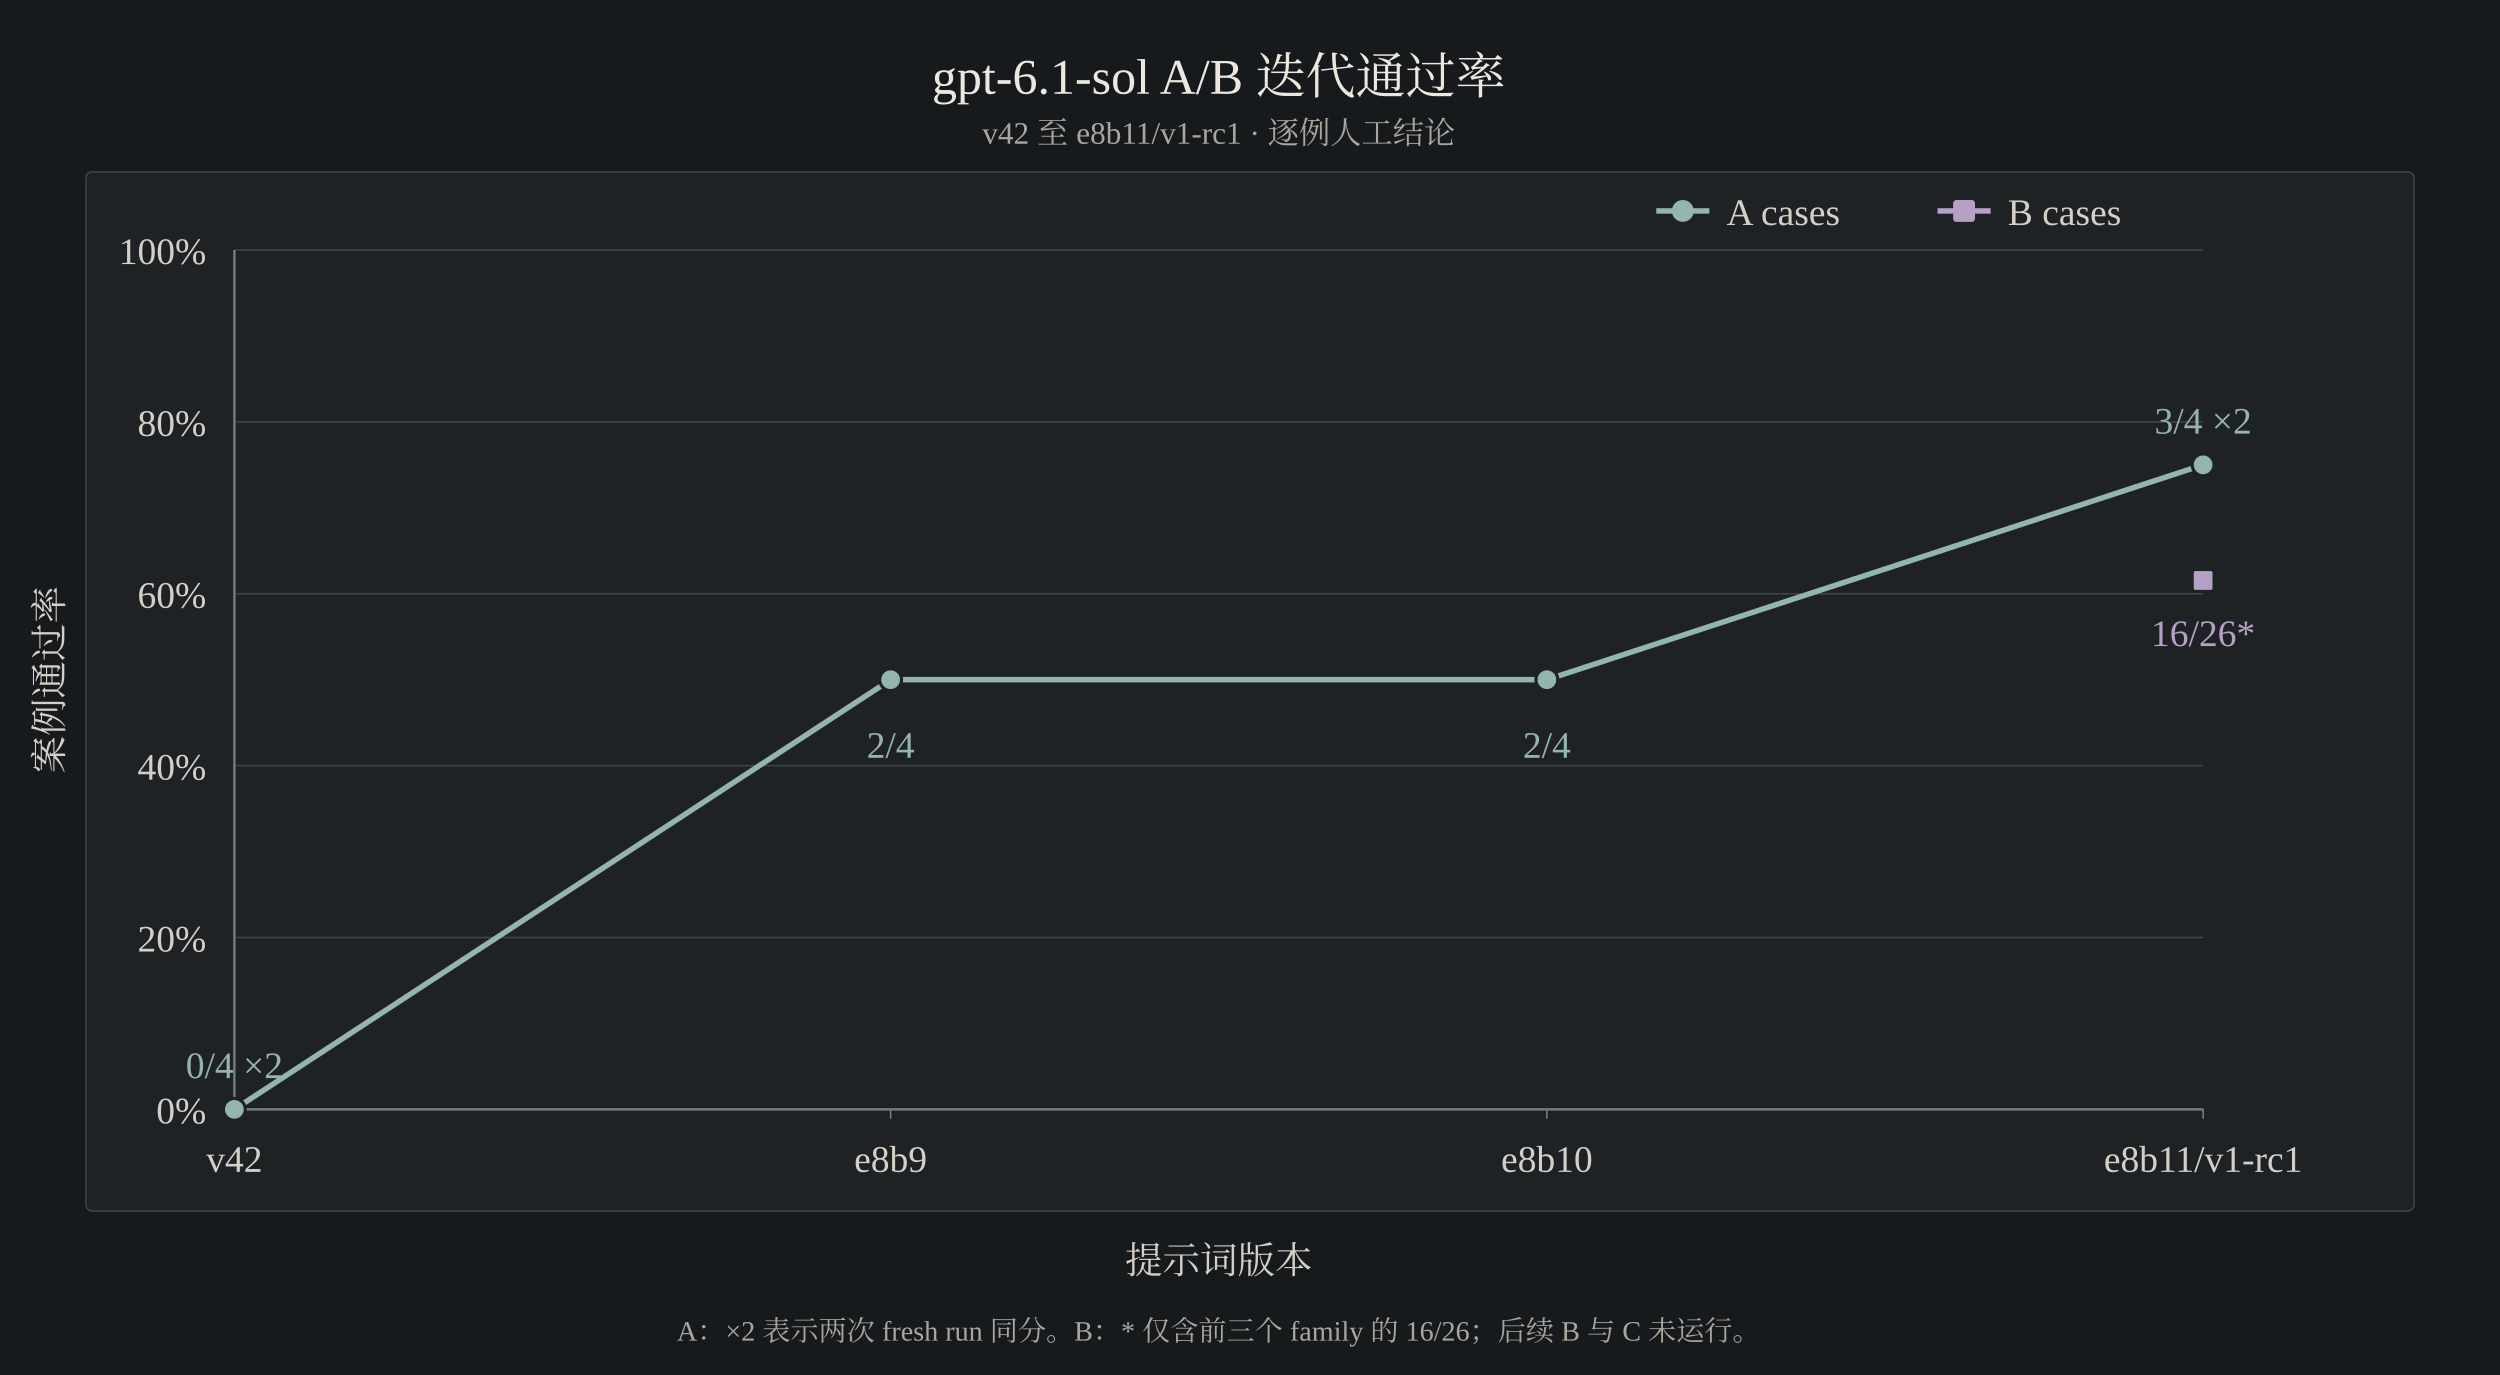
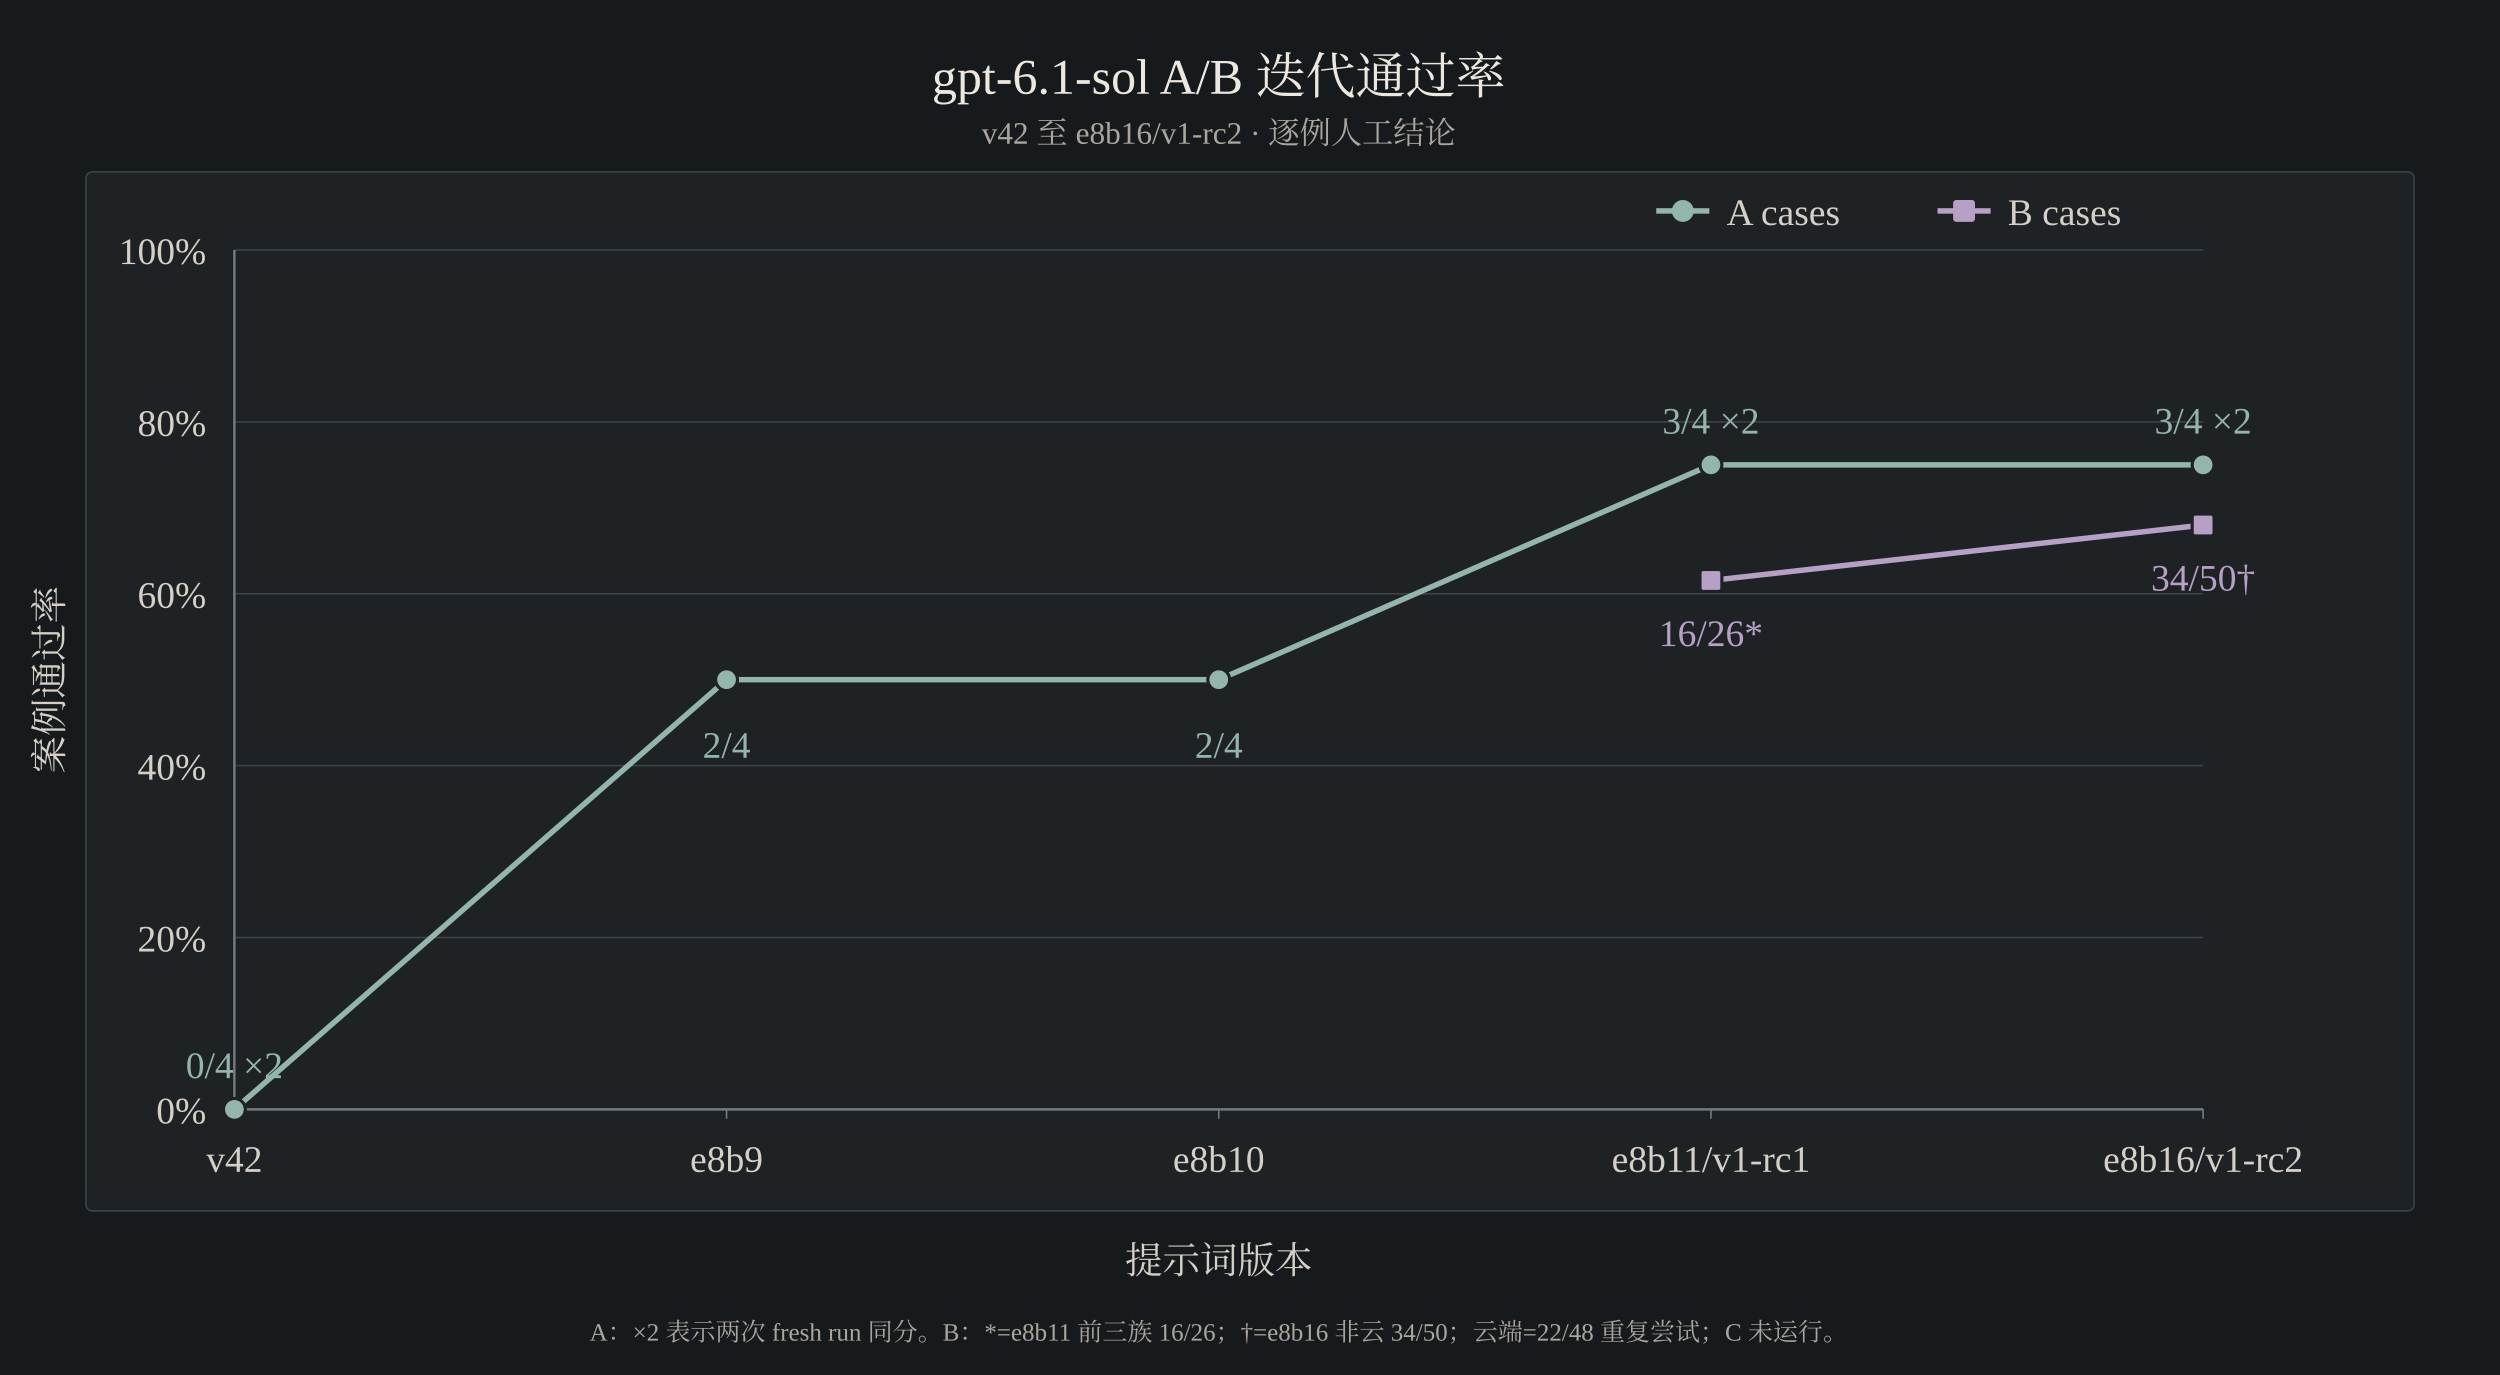
<svg xmlns="http://www.w3.org/2000/svg" width="1600" height="880" viewBox="0 0 1600 880" role="img" aria-labelledby="title desc">
  <rect width="1600" height="880" fill="#171A1D" />
  <rect x="55" y="110" width="1490" height="665" rx="4" fill="#1E2225" stroke="#3D4346" />
  <g font-family="Charter,Georgia,Times New Roman,STSong,Songti SC,Noto Serif CJK SC,serif">
    <text x="780" y="60" text-anchor="middle" font-size="32" font-weight="500" fill="#ECE8DF">gpt-6.1-sol A/B 迭代通过率</text>
-     <text x="780" y="92" text-anchor="middle" font-size="20" fill="#AAA69E">v42 至 e8b11/v1-rc1 · 逐例人工结论</text>
+     <text x="780" y="92" text-anchor="middle" font-size="20" fill="#AAA69E">v42 至 e8b16/v1-rc2 · 逐例人工结论</text>
    <line x1="150" y1="710.0" x2="1410" y2="710.0" stroke="#3D4346" stroke-width="1" />
    <text x="132" y="719.0" text-anchor="end" font-size="24" fill="#D4D0C7">0%</text>
    <line x1="150" y1="600.0" x2="1410" y2="600.0" stroke="#3D4346" stroke-width="1" />
    <text x="132" y="609.0" text-anchor="end" font-size="24" fill="#D4D0C7">20%</text>
    <line x1="150" y1="490.0" x2="1410" y2="490.0" stroke="#3D4346" stroke-width="1" />
    <text x="132" y="499.0" text-anchor="end" font-size="24" fill="#D4D0C7">40%</text>
    <line x1="150" y1="380.0" x2="1410" y2="380.0" stroke="#3D4346" stroke-width="1" />
    <text x="132" y="389.0" text-anchor="end" font-size="24" fill="#D4D0C7">60%</text>
    <line x1="150" y1="270.0" x2="1410" y2="270.0" stroke="#3D4346" stroke-width="1" />
    <text x="132" y="279.0" text-anchor="end" font-size="24" fill="#D4D0C7">80%</text>
    <line x1="150" y1="160.0" x2="1410" y2="160.0" stroke="#3D4346" stroke-width="1" />
    <text x="132" y="169.0" text-anchor="end" font-size="24" fill="#D4D0C7">100%</text>
    <line x1="150" y1="160" x2="150" y2="710" stroke="#777E81" stroke-width="1.5" />
    <line x1="150" y1="710" x2="1410" y2="710" stroke="#777E81" stroke-width="1.5" />
    <line x1="150.0" y1="710" x2="150.0" y2="716" stroke="#777E81" />
    <text x="150.0" y="750" text-anchor="middle" font-size="24" fill="#D4D0C7">v42</text>
-     <line x1="570.0" y1="710" x2="570.0" y2="716" stroke="#777E81" />
-     <text x="570.0" y="750" text-anchor="middle" font-size="24" fill="#D4D0C7">e8b9</text>
-     <line x1="990.0" y1="710" x2="990.0" y2="716" stroke="#777E81" />
-     <text x="990.0" y="750" text-anchor="middle" font-size="24" fill="#D4D0C7">e8b10</text>
+     <line x1="465.0" y1="710" x2="465.0" y2="716" stroke="#777E81" />
+     <text x="465.0" y="750" text-anchor="middle" font-size="24" fill="#D4D0C7">e8b9</text>
+     <line x1="780.0" y1="710" x2="780.0" y2="716" stroke="#777E81" />
+     <text x="780.0" y="750" text-anchor="middle" font-size="24" fill="#D4D0C7">e8b10</text>
+     <line x1="1095.0" y1="710" x2="1095.0" y2="716" stroke="#777E81" />
+     <text x="1095.0" y="750" text-anchor="middle" font-size="24" fill="#D4D0C7">e8b11/v1-rc1</text>
    <line x1="1410.0" y1="710" x2="1410.0" y2="716" stroke="#777E81" />
-     <text x="1410.0" y="750" text-anchor="middle" font-size="24" fill="#D4D0C7">e8b11/v1-rc1</text>
+     <text x="1410.0" y="750" text-anchor="middle" font-size="24" fill="#D4D0C7">e8b16/v1-rc2</text>
    <text x="780.0" y="815" text-anchor="middle" font-size="24" fill="#D4D0C7">提示词版本</text>
    <text x="40" y="435" transform="rotate(-90 40 435)" text-anchor="middle" font-size="24" fill="#D4D0C7">案例通过率</text>
-     <polyline points="150.0,710.0 570.0,435.0 990.0,435.0 1410.0,297.5" fill="none" stroke="#93B5AC" stroke-width="3.5" stroke-linecap="round" stroke-linejoin="round" />
+     <polyline points="150.0,710.0 465.0,435.0 780.0,435.0 1095.0,297.5 1410.0,297.5" fill="none" stroke="#93B5AC" stroke-width="3.5" stroke-linecap="round" stroke-linejoin="round" />
    <circle cx="150.0" cy="710.0" r="7" fill="#93B5AC" stroke="#1E2225" stroke-width="2" />
    <text x="150.0" y="690.0" text-anchor="middle" font-size="24" font-weight="500" fill="#93B5AC">0/4 ×2</text>
-     <circle cx="570.0" cy="435.0" r="7" fill="#93B5AC" stroke="#1E2225" stroke-width="2" />
-     <text x="570.0" y="485.0" text-anchor="middle" font-size="24" font-weight="500" fill="#93B5AC">2/4</text>
-     <circle cx="990.0" cy="435.0" r="7" fill="#93B5AC" stroke="#1E2225" stroke-width="2" />
-     <text x="990.0" y="485.0" text-anchor="middle" font-size="24" font-weight="500" fill="#93B5AC">2/4</text>
+     <circle cx="465.0" cy="435.0" r="7" fill="#93B5AC" stroke="#1E2225" stroke-width="2" />
+     <text x="465.0" y="485.0" text-anchor="middle" font-size="24" font-weight="500" fill="#93B5AC">2/4</text>
+     <circle cx="780.0" cy="435.0" r="7" fill="#93B5AC" stroke="#1E2225" stroke-width="2" />
+     <text x="780.0" y="485.0" text-anchor="middle" font-size="24" font-weight="500" fill="#93B5AC">2/4</text>
+     <circle cx="1095.0" cy="297.5" r="7" fill="#93B5AC" stroke="#1E2225" stroke-width="2" />
+     <text x="1095.0" y="277.5" text-anchor="middle" font-size="24" font-weight="500" fill="#93B5AC">3/4 ×2</text>
    <circle cx="1410.0" cy="297.5" r="7" fill="#93B5AC" stroke="#1E2225" stroke-width="2" />
    <text x="1410.0" y="277.5" text-anchor="middle" font-size="24" font-weight="500" fill="#93B5AC">3/4 ×2</text>
-     <rect x="1403.0" y="364.5" width="14" height="14" rx="2" fill="#B7A0C5" stroke="#1E2225" stroke-width="2" />
-     <text x="1410.0" y="413.5" text-anchor="middle" font-size="24" font-weight="500" fill="#B7A0C5">16/26*</text>
+     <polyline points="1095.0,371.5 1410.0,336.0" fill="none" stroke="#B7A0C5" stroke-width="3.5" stroke-linecap="round" stroke-linejoin="round" />
+     <rect x="1088.0" y="364.5" width="14" height="14" rx="2" fill="#B7A0C5" stroke="#1E2225" stroke-width="2" />
+     <text x="1095.0" y="413.5" text-anchor="middle" font-size="24" font-weight="500" fill="#B7A0C5">16/26*</text>
+     <rect x="1403.0" y="329.0" width="14" height="14" rx="2" fill="#B7A0C5" stroke="#1E2225" stroke-width="2" />
+     <text x="1410.0" y="378.0" text-anchor="middle" font-size="24" font-weight="500" fill="#B7A0C5">34/50†</text>
    <line x1="1060" y1="135" x2="1094" y2="135" stroke="#93B5AC" stroke-width="3.5" />
    <circle cx="1077" cy="135" r="7" fill="#93B5AC" />
    <text x="1105" y="144" font-size="24" fill="#D4D0C7">A cases</text>
    <line x1="1240" y1="135" x2="1274" y2="135" stroke="#B7A0C5" stroke-width="3.5" />
    <rect x="1250" y="128" width="14" height="14" rx="2" fill="#B7A0C5" />
    <text x="1285" y="144" font-size="24" fill="#D4D0C7">B cases</text>
-     <text x="780" y="858" text-anchor="middle" font-size="18" fill="#AAA69E">A：×2 表示两次 fresh run 同分。B：* 仅含前三个 family 的 16/26；后续 B 与 C 未运行。</text>
+     <text x="780" y="858" text-anchor="middle" font-size="16" fill="#AAA69E">A：×2 表示两次 fresh run 同分。B：*=e8b11 前三族 16/26；†=e8b16 非云 34/50；云端=22/48 重复尝试；C 未运行。</text>
  </g>
</svg>
